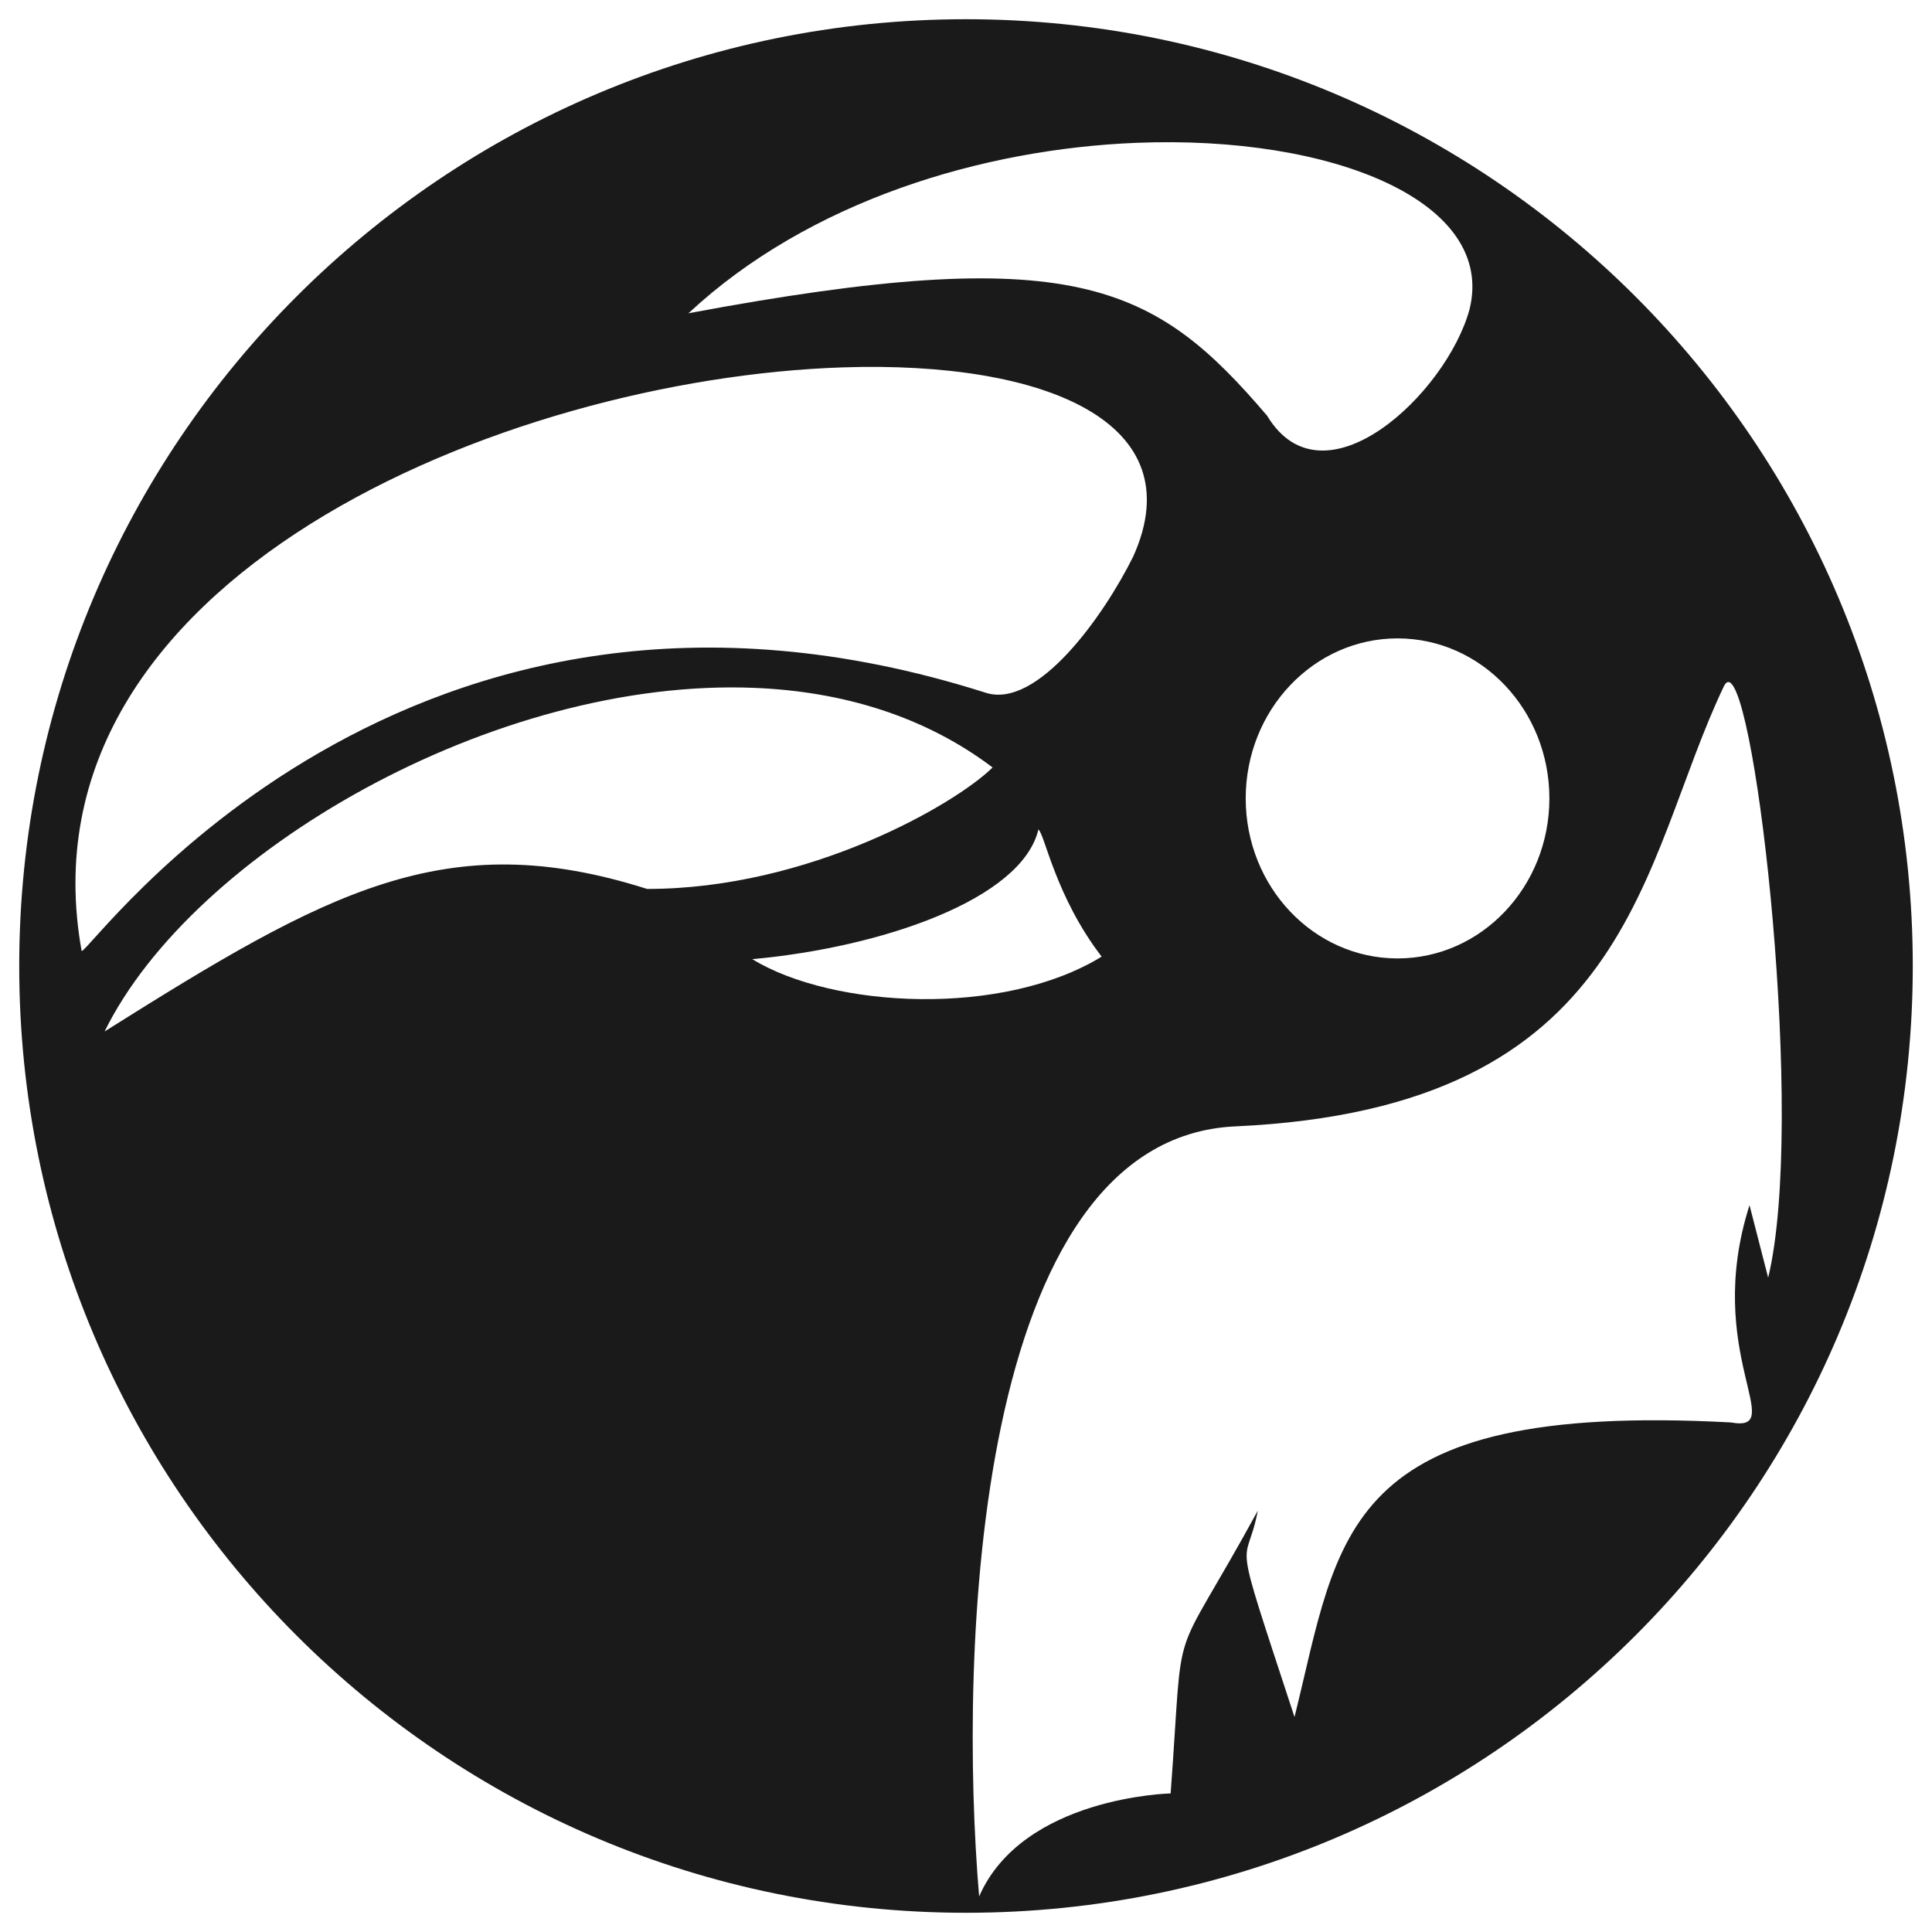
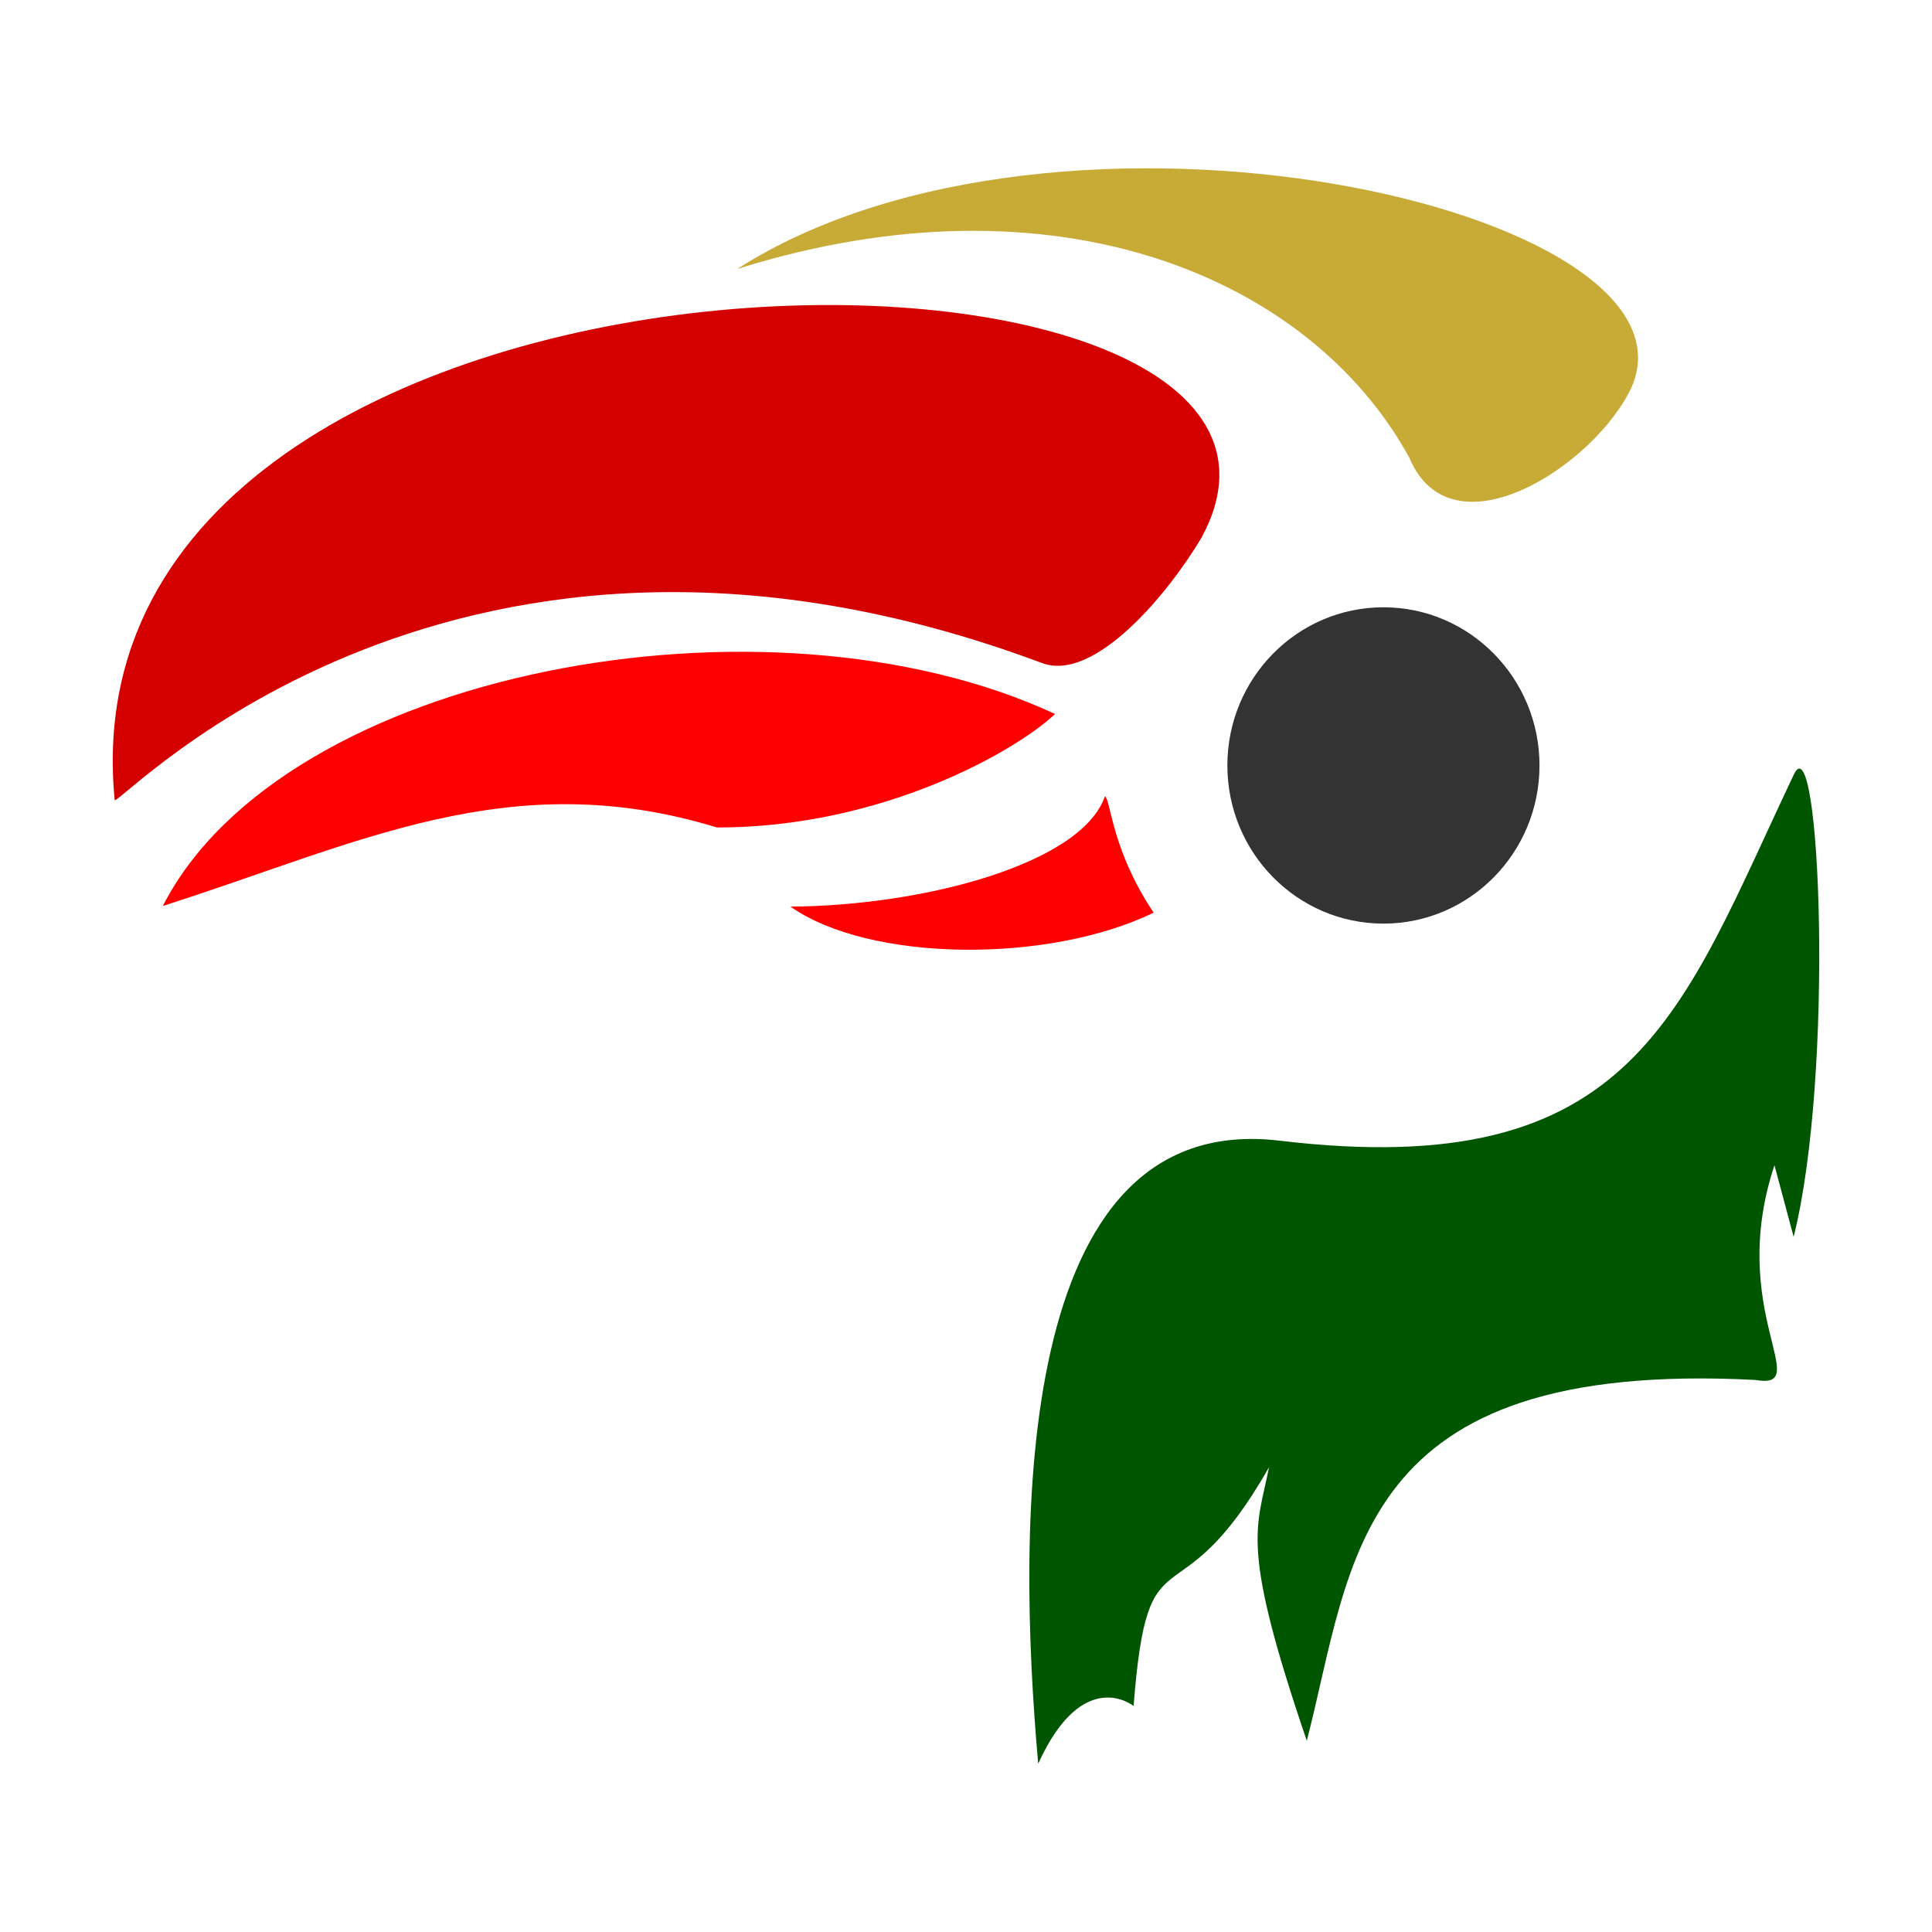
<svg xmlns="http://www.w3.org/2000/svg" width="1024" height="1024" version="1.1" id="svg1">
-   <defs id="defs1">
-     </defs>
-   <path id="path7" style="display:none;fill:#1a1a1a;stroke-width:5.364" d="m 740.727,338.357 c -44.447,0.006 -80.476,37.98 -80.475,84.82 0.006,46.836 36.032,84.802 80.475,84.808 44.445,-0.003 80.474,-37.97 80.48,-84.808 -0.002,-46.841 -36.032,-84.813 -80.48,-84.817 z" />
-   <path style="display:none;fill:#1a1a1a;stroke-width:2.25" d="m 43.267,504.08 c 5.4,-0.007 171.111,-234.852 478.944,-136.985 27.538,9.171 62.904,-40.791 78.438,-72.172 C 685.813,105.509 -13.408,188.724 43.267,504.08 Z" id="path8" />
-   <path id="path9" style="display:none;fill:#1a1a1a;stroke-width:0.579" d="m 550.38,439.627 c -8.79,37.085 -82.988,62.494 -151.665,68.75 42.867,26.162 132.909,30.75 185.18,-1.347 -24.429,-31.816 -30.05,-64.548 -33.515,-67.403 z" />
-   <path id="path10" style="display:none;fill:#1a1a1a;stroke-width:2.25" d="m 55.445,546.692 c 117.545,-73.892 180.536,-109.567 287.517,-75.539 85.927,0.068 163.683,-45.101 183.134,-64.385 C 381.077,297.14 117.585,420.2 55.445,546.692 Z" />
-   <path style="display:none;fill:#1a1a1a;stroke-width:1.871" d="m 913.646,363.842 c 14.039,-29.411 44.628,226.052 23.519,313.357 l -9.887,-38.422 c -24.925,78.06 21.137,120.723 -9.91,115.145 -207.535,-11.142 -207.289,59.683 -231.249,156.135 -34.539,-105.279 -25.883,-75.876 -19.452,-109.376 -47.932,87.705 -38.758,50.238 -46.207,149.872 0,0 -78.356,1.687 -101.498,54.606 -10.905,-128.278 -3.017,-401.835 135.817,-408.158 211.299,-9.623 214.174,-139.529 258.867,-233.159 z" id="path13" />
-   <path id="path11" style="display:none;fill:#1a1a1a;stroke-width:2.25" d="m 364.895,166.043 c 204.109,-38.201 246.815,-15.888 306.702,54.296 29.847,49.64 95.121,-11.669 107.299,-56.42 C 803.884,62.765 511.677,29.261 364.895,166.043 Z" />
-   <path id="path12" style="display:inline;fill:#1a1a1a;stroke-width:0.856" d="M 512,10.189 A 501.811,501.811 0 0 0 10.189,512 501.811,501.811 0 0 0 512,1013.811 501.811,501.811 0 0 0 1013.811,512 501.811,501.811 0 0 0 512,10.189 Z m 90.312,65.514 C 706.645,71.525 792.952,107.02 778.896,163.92 766.718,208.671 701.444,269.979 671.598,220.34 611.711,150.155 569.004,127.842 364.895,166.043 429.112,106.201 521.165,78.952 602.312,75.703 Z M 446.771,194.713 c 107.446,-3.512 185.815,29.18 153.879,100.211 -15.534,31.381 -50.901,81.343 -78.439,72.172 C 214.378,269.229 48.668,504.073 43.268,504.08 7.846,306.983 267.695,200.565 446.771,194.713 Z m 293.955,143.645 v 0.002 c 44.448,0.003 80.478,37.975 80.48,84.816 -0.006,46.838 -36.036,84.806 -80.48,84.809 -44.443,-0.006 -80.469,-37.973 -80.475,-84.809 -4.9e-4,-46.84 36.027,-84.812 80.475,-84.818 z m 175.361,23.141 c 14.789,0.37 41.032,233.169 21.078,315.699 l -9.887,-38.422 c -24.925,78.06 21.135,120.723 -9.912,115.145 -207.535,-11.142 -207.289,59.684 -231.248,156.137 -34.539,-105.279 -25.882,-75.877 -19.451,-109.377 -47.932,87.705 -38.758,50.239 -46.207,149.873 0,0 -78.357,1.686 -101.498,54.605 C 508.058,876.88 515.946,603.323 654.779,597 866.078,587.377 868.954,457.472 913.646,363.842 c 0.768,-1.608 1.586,-2.365 2.441,-2.344 z m -515.973,3.096 c 46.067,1.903 89.728,14.767 125.982,42.174 -19.452,19.284 -97.207,64.453 -183.135,64.385 C 235.982,437.125 172.99,472.801 55.445,546.693 102.05,451.824 261.915,358.884 400.115,364.594 Z m 150.266,75.033 c 3.465,2.854 9.085,35.587 33.514,67.402 -52.271,32.097 -142.312,27.509 -185.18,1.348 68.677,-6.256 142.876,-31.665 151.666,-68.75 z" />
+   <defs id="defs1" />
+   <path id="path4" style="display:inline;fill:#333333;stroke-width:5.406" d="m 733.246,321.871 c -45.684,0.006 -82.715,37.54 -82.714,83.838 0.006,46.293 37.035,83.82 82.714,83.826 45.681,-0.003 82.713,-37.531 82.719,-83.826 -0.002,-46.298 -37.035,-83.831 -82.719,-83.834 z" />
+   <path style="display:inline;fill:#d40000;stroke-width:2.268" d="m 60.806,424.143 c 5.541,0.328 181.242,-188.466 491.225,-72.814 27.706,10.756 66.97,-36.343 84.779,-66.34 C 735.483,103.391 29.055,100.703 60.806,424.143 Z" id="path12" />
+   <path id="path2" style="display:inline;fill:#ff0000;stroke-width:0.583" d="m 585.673,421.956 c -12.213,35.793 -95.834,58.123 -166.712,58.568 41.639,29.335 136.175,30.472 192.488,3.21 -22.265,-33.369 -22.474,-58.678 -25.775,-61.778 z" />
+   <path id="path5" style="display:inline;fill:#ff0000;stroke-width:2.268" d="M 86.301,480.177 C 189.922,447.173 270.05,404.95 380.008,438.583 468.326,438.65 539.195,397.485 559.187,378.425 406.933,307.605 150.17,355.149 86.301,480.177 Z" />
+   <path id="path1" style="display:inline;fill:#c8ab37;stroke-width:2.268" d="m 390.671,142.595 c 168.922,-53.099 303.972,4.441 356.293,99.989 22.401,53.354 98.351,4.314 117.808,-37.335 C 906.174,110.685 561.288,33.374 390.671,142.595 Z" />
+   <path style="display:inline;fill:#005500;stroke-width:1.886" d="m 950.808,410.445 c 13.914,-29.302 21.552,158.819 -0.143,245.112 L 940.502,617.58 C 914.883,694.736 962.227,736.905 930.316,731.391 717.007,720.378 717.259,827.306 692.633,922.642 657.133,818.582 666.03,810.722 672.64,777.609 c -49.266,86.69 -64.153,28.118 -71.809,126.598 0,0 -26.783,-21.717 -50.569,30.589 C 539.054,808.004 536.583,587.674 678.339,604.596 866.721,627.085 890.793,536.837 950.808,410.445 Z" id="path6" />
</svg>
